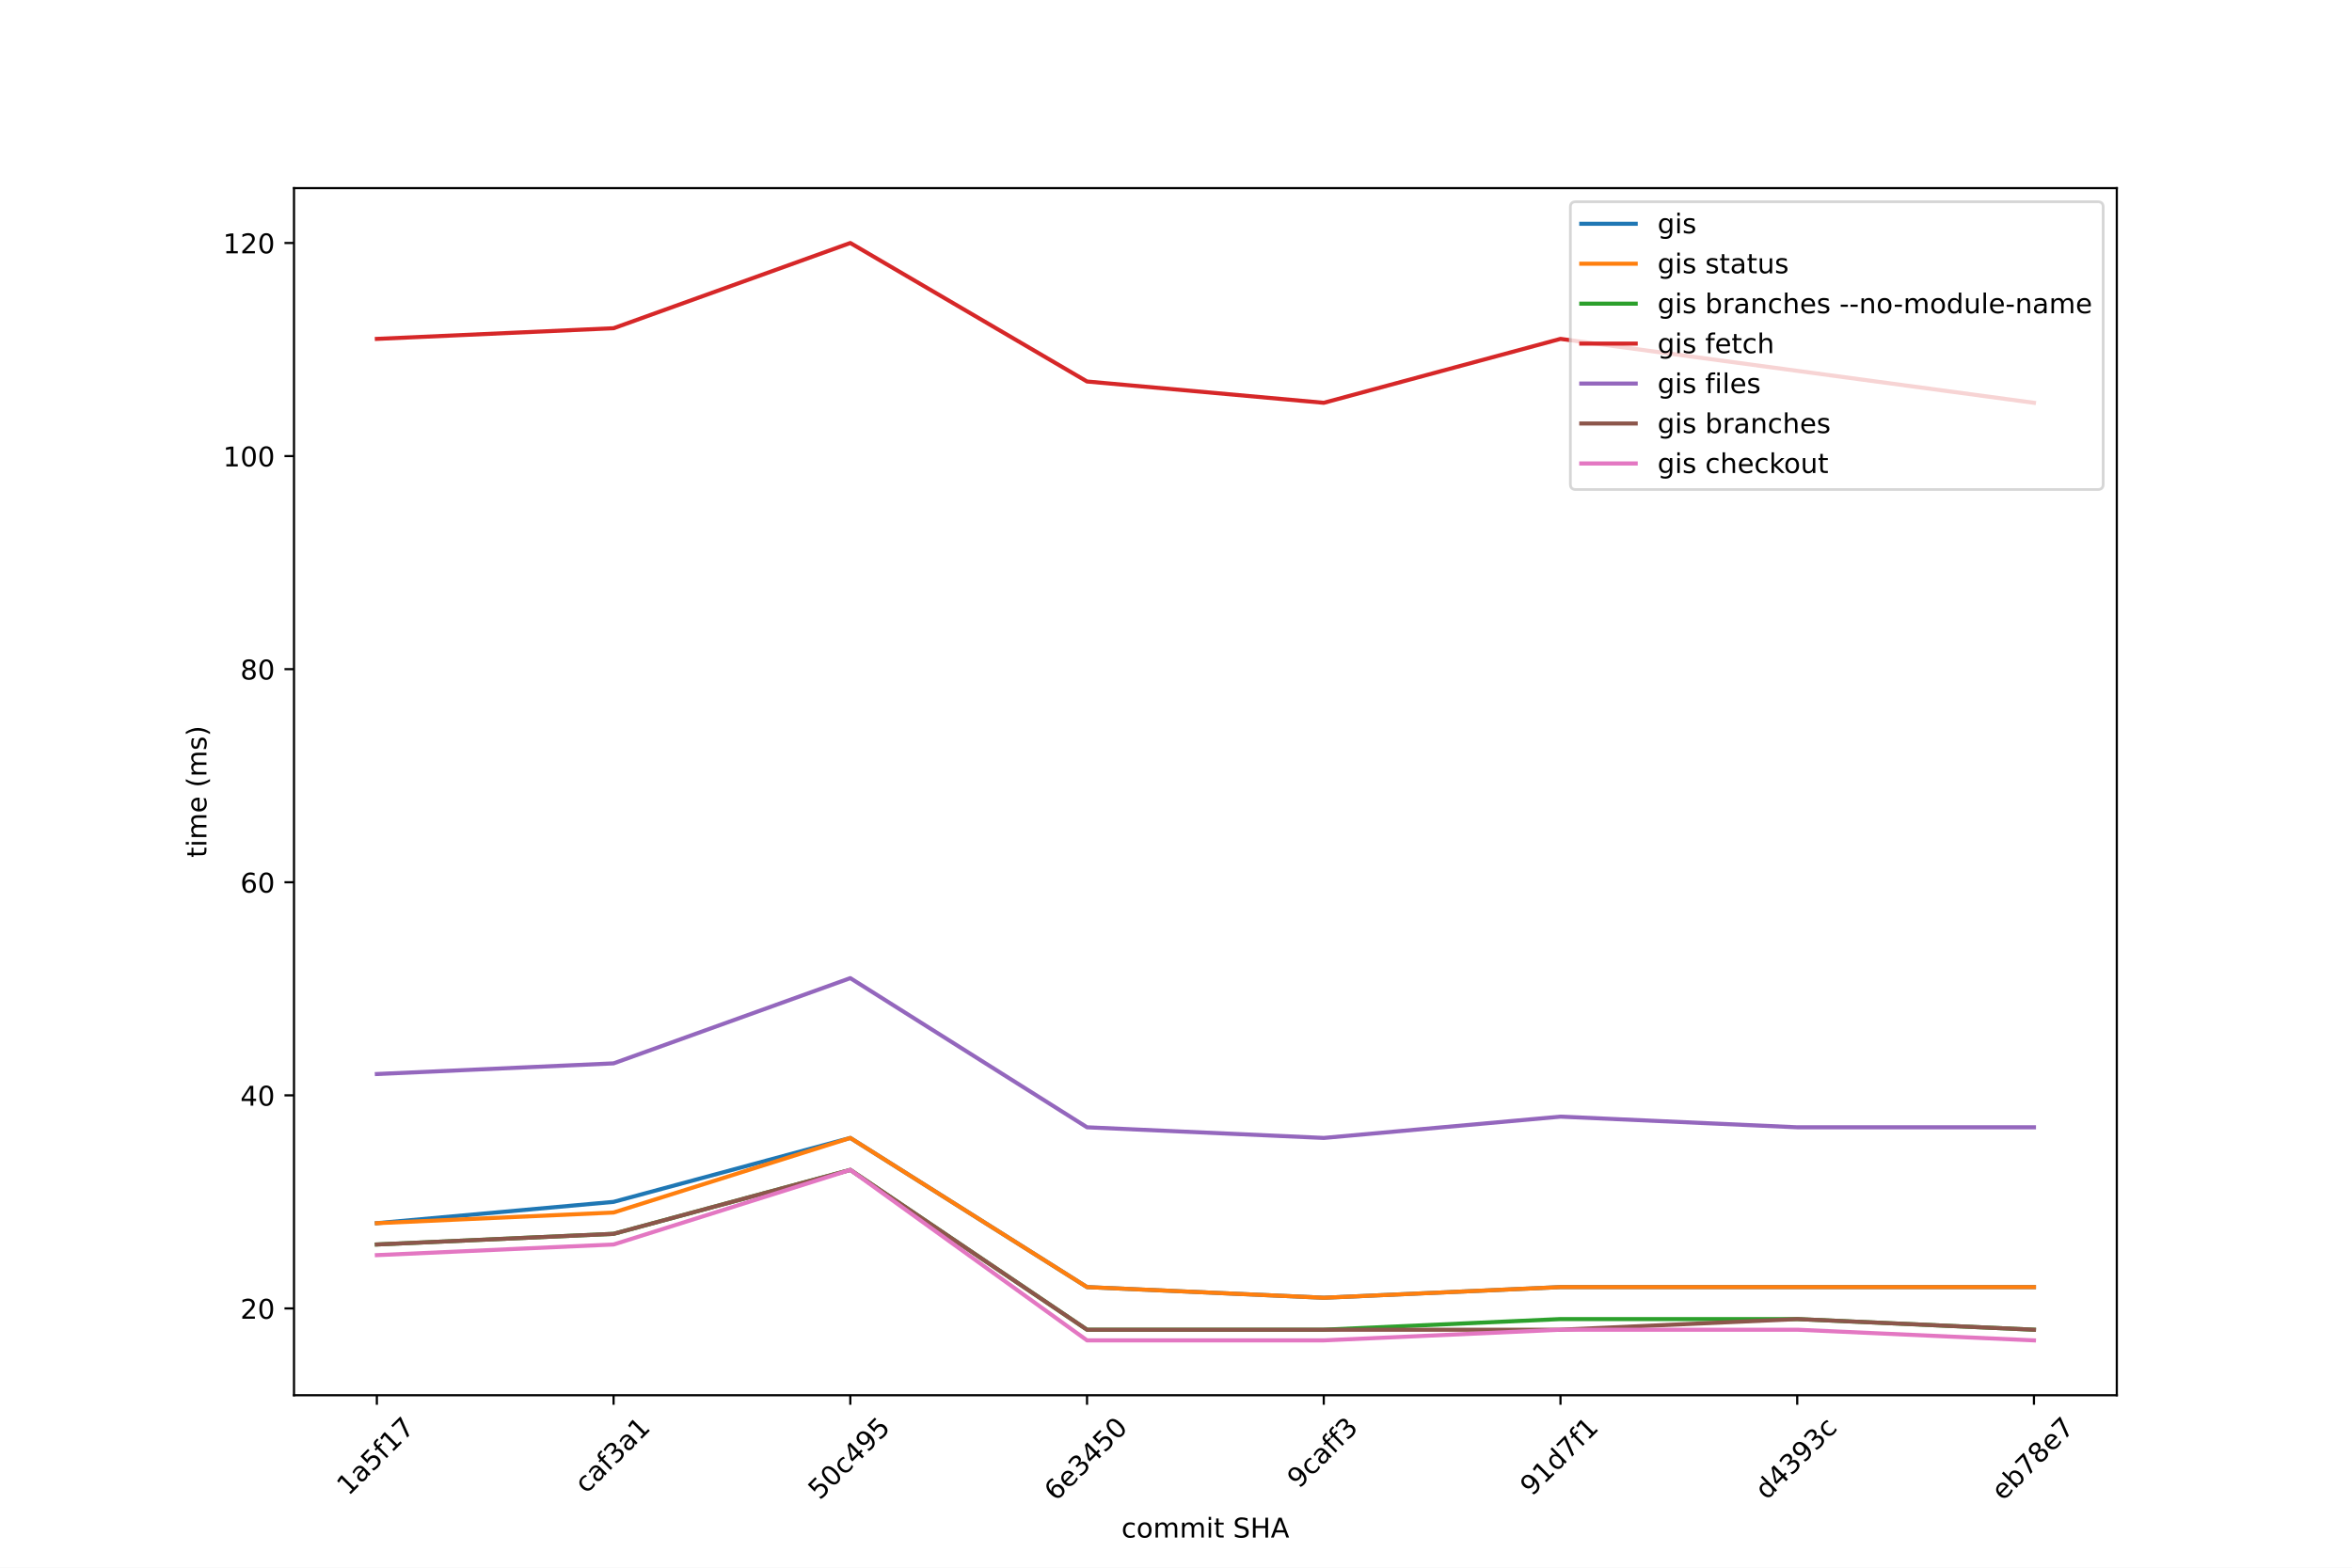
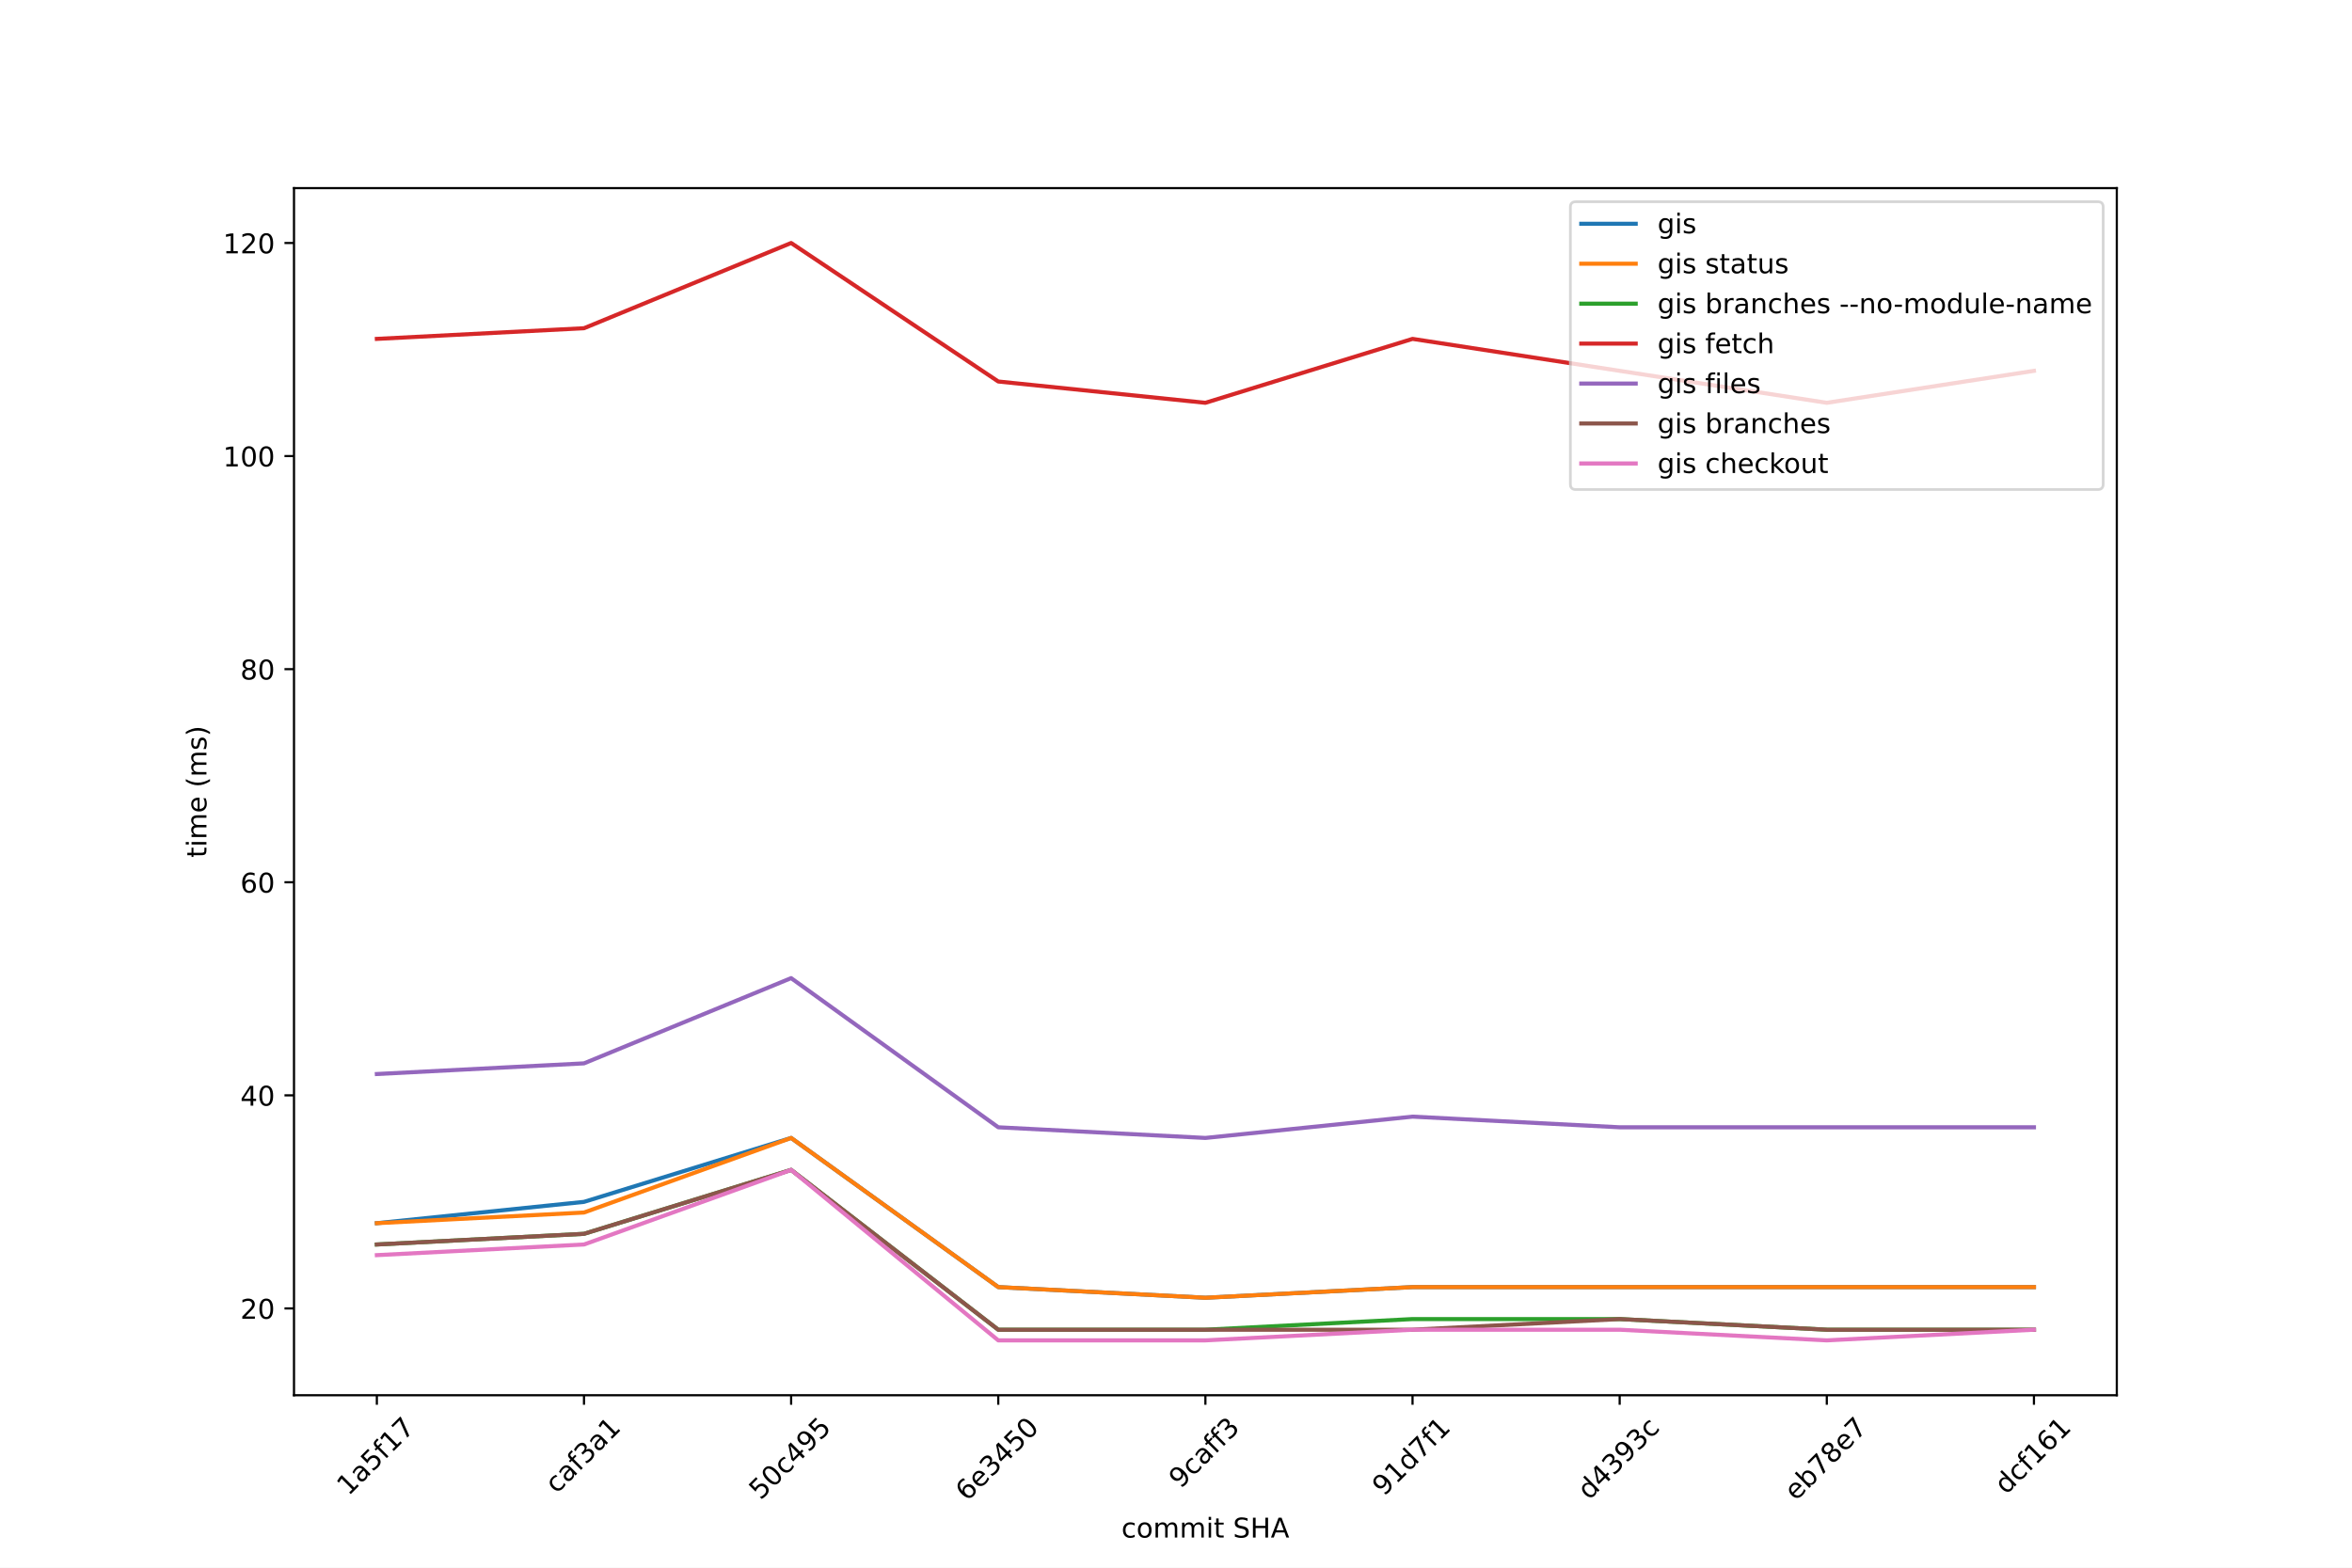
<svg xmlns="http://www.w3.org/2000/svg" xmlns:xlink="http://www.w3.org/1999/xlink" width="864pt" height="576pt" viewBox="0 0 864 576" version="1.1">
  <defs>
    <style type="text/css">*{stroke-linejoin: round; stroke-linecap: butt}</style>
  </defs>
  <g id="figure_1">
    <g id="patch_1">
      <path d="M 0 576  L 864 576  L 864 0  L 0 0  z " style="fill: #ffffff" />
    </g>
    <g id="axes_1">
      <g id="patch_2">
        <path d="M 108 512.64  L 777.6 512.64  L 777.6 69.12  L 108 69.12  z " style="fill: #ffffff" />
      </g>
      <g id="matplotlib.axis_1">
        <g id="xtick_1">
          <g id="line2d_1">
            <defs>
-               <path id="m7ee21172ad" d="M 0 0  L 0 3.5  " style="stroke: #000000; stroke-width: 0.8" />
-             </defs>
-             <g>
-               <use xlink:href="#m7ee21172ad" x="138.436" y="512.64" style="stroke: #000000; stroke-width: 0.8" />
+               <path id="m034128af71" d="M 0 0  L 0 3.5  " style="stroke: #000000; stroke-width: 0.8" />
+             </defs>
+             <g>
+               <use xlink:href="#m034128af71" x="138.436" y="512.64" style="stroke: #000000; stroke-width: 0.8" />
            </g>
          </g>
          <g id="text_1">
            <g transform="translate(127.9784 549.8312) rotate(-45) scale(0.1 -0.1)">
              <defs>
                <path id="DejaVuSans-31" d="M 794 531  L 1825 531  L 1825 4091  L 703 3866  L 703 4441  L 1819 4666  L 2450 4666  L 2450 531  L 3481 531  L 3481 0  L 794 0  L 794 531  z " transform="scale(0.015625)" />
                <path id="DejaVuSans-61" d="M 2194 1759  Q 1497 1759 1228 1600  Q 959 1441 959 1056  Q 959 750 1161 570  Q 1363 391 1709 391  Q 2188 391 2477 730  Q 2766 1069 2766 1631  L 2766 1759  L 2194 1759  z M 3341 1997  L 3341 0  L 2766 0  L 2766 531  Q 2569 213 2275 61  Q 1981 -91 1556 -91  Q 1019 -91 701 211  Q 384 513 384 1019  Q 384 1609 779 1909  Q 1175 2209 1959 2209  L 2766 2209  L 2766 2266  Q 2766 2663 2505 2880  Q 2244 3097 1772 3097  Q 1472 3097 1187 3025  Q 903 2953 641 2809  L 641 3341  Q 956 3463 1253 3523  Q 1550 3584 1831 3584  Q 2591 3584 2966 3190  Q 3341 2797 3341 1997  z " transform="scale(0.015625)" />
                <path id="DejaVuSans-35" d="M 691 4666  L 3169 4666  L 3169 4134  L 1269 4134  L 1269 2991  Q 1406 3038 1543 3061  Q 1681 3084 1819 3084  Q 2600 3084 3056 2656  Q 3513 2228 3513 1497  Q 3513 744 3044 326  Q 2575 -91 1722 -91  Q 1428 -91 1123 -41  Q 819 9 494 109  L 494 744  Q 775 591 1075 516  Q 1375 441 1709 441  Q 2250 441 2565 725  Q 2881 1009 2881 1497  Q 2881 1984 2565 2268  Q 2250 2553 1709 2553  Q 1456 2553 1204 2497  Q 953 2441 691 2322  L 691 4666  z " transform="scale(0.015625)" />
                <path id="DejaVuSans-66" d="M 2375 4863  L 2375 4384  L 1825 4384  Q 1516 4384 1395 4259  Q 1275 4134 1275 3809  L 1275 3500  L 2222 3500  L 2222 3053  L 1275 3053  L 1275 0  L 697 0  L 697 3053  L 147 3053  L 147 3500  L 697 3500  L 697 3744  Q 697 4328 969 4595  Q 1241 4863 1831 4863  L 2375 4863  z " transform="scale(0.015625)" />
                <path id="DejaVuSans-37" d="M 525 4666  L 3525 4666  L 3525 4397  L 1831 0  L 1172 0  L 2766 4134  L 525 4134  L 525 4666  z " transform="scale(0.015625)" />
              </defs>
              <use xlink:href="#DejaVuSans-31" />
              <use xlink:href="#DejaVuSans-61" x="63.623" />
              <use xlink:href="#DejaVuSans-35" x="124.902" />
              <use xlink:href="#DejaVuSans-66" x="188.525" />
              <use xlink:href="#DejaVuSans-31" x="223.73" />
              <use xlink:href="#DejaVuSans-37" x="287.354" />
            </g>
          </g>
        </g>
        <g id="xtick_2">
          <g id="line2d_2">
            <g>
-               <use xlink:href="#m7ee21172ad" x="225.397" y="512.64" style="stroke: #000000; stroke-width: 0.8" />
+               <use xlink:href="#m034128af71" x="214.527" y="512.64" style="stroke: #000000; stroke-width: 0.8" />
            </g>
          </g>
          <g id="text_2">
-             <g transform="translate(215.3278 549.0545) rotate(-45) scale(0.1 -0.1)">
+             <g transform="translate(204.4576 549.0545) rotate(-45) scale(0.1 -0.1)">
              <defs>
                <path id="DejaVuSans-63" d="M 3122 3366  L 3122 2828  Q 2878 2963 2633 3030  Q 2388 3097 2138 3097  Q 1578 3097 1268 2742  Q 959 2388 959 1747  Q 959 1106 1268 751  Q 1578 397 2138 397  Q 2388 397 2633 464  Q 2878 531 3122 666  L 3122 134  Q 2881 22 2623 -34  Q 2366 -91 2075 -91  Q 1284 -91 818 406  Q 353 903 353 1747  Q 353 2603 823 3093  Q 1294 3584 2113 3584  Q 2378 3584 2631 3529  Q 2884 3475 3122 3366  z " transform="scale(0.015625)" />
                <path id="DejaVuSans-33" d="M 2597 2516  Q 3050 2419 3304 2112  Q 3559 1806 3559 1356  Q 3559 666 3084 287  Q 2609 -91 1734 -91  Q 1441 -91 1130 -33  Q 819 25 488 141  L 488 750  Q 750 597 1062 519  Q 1375 441 1716 441  Q 2309 441 2620 675  Q 2931 909 2931 1356  Q 2931 1769 2642 2001  Q 2353 2234 1838 2234  L 1294 2234  L 1294 2753  L 1863 2753  Q 2328 2753 2575 2939  Q 2822 3125 2822 3475  Q 2822 3834 2567 4026  Q 2313 4219 1838 4219  Q 1578 4219 1281 4162  Q 984 4106 628 3988  L 628 4550  Q 988 4650 1302 4700  Q 1616 4750 1894 4750  Q 2613 4750 3031 4423  Q 3450 4097 3450 3541  Q 3450 3153 3228 2886  Q 3006 2619 2597 2516  z " transform="scale(0.015625)" />
              </defs>
              <use xlink:href="#DejaVuSans-63" />
              <use xlink:href="#DejaVuSans-61" x="54.98" />
              <use xlink:href="#DejaVuSans-66" x="116.26" />
              <use xlink:href="#DejaVuSans-33" x="151.465" />
              <use xlink:href="#DejaVuSans-61" x="215.088" />
              <use xlink:href="#DejaVuSans-31" x="276.367" />
            </g>
          </g>
        </g>
        <g id="xtick_3">
          <g id="line2d_3">
            <g>
-               <use xlink:href="#m7ee21172ad" x="312.358" y="512.64" style="stroke: #000000; stroke-width: 0.8" />
+               <use xlink:href="#m034128af71" x="290.618" y="512.64" style="stroke: #000000; stroke-width: 0.8" />
            </g>
          </g>
          <g id="text_3">
-             <g transform="translate(301.1182 551.3957) rotate(-45) scale(0.1 -0.1)">
+             <g transform="translate(279.3779 551.3957) rotate(-45) scale(0.1 -0.1)">
              <defs>
                <path id="DejaVuSans-30" d="M 2034 4250  Q 1547 4250 1301 3770  Q 1056 3291 1056 2328  Q 1056 1369 1301 889  Q 1547 409 2034 409  Q 2525 409 2770 889  Q 3016 1369 3016 2328  Q 3016 3291 2770 3770  Q 2525 4250 2034 4250  z M 2034 4750  Q 2819 4750 3233 4129  Q 3647 3509 3647 2328  Q 3647 1150 3233 529  Q 2819 -91 2034 -91  Q 1250 -91 836 529  Q 422 1150 422 2328  Q 422 3509 836 4129  Q 1250 4750 2034 4750  z " transform="scale(0.015625)" />
                <path id="DejaVuSans-34" d="M 2419 4116  L 825 1625  L 2419 1625  L 2419 4116  z M 2253 4666  L 3047 4666  L 3047 1625  L 3713 1625  L 3713 1100  L 3047 1100  L 3047 0  L 2419 0  L 2419 1100  L 313 1100  L 313 1709  L 2253 4666  z " transform="scale(0.015625)" />
                <path id="DejaVuSans-39" d="M 703 97  L 703 672  Q 941 559 1184 500  Q 1428 441 1663 441  Q 2288 441 2617 861  Q 2947 1281 2994 2138  Q 2813 1869 2534 1725  Q 2256 1581 1919 1581  Q 1219 1581 811 2004  Q 403 2428 403 3163  Q 403 3881 828 4315  Q 1253 4750 1959 4750  Q 2769 4750 3195 4129  Q 3622 3509 3622 2328  Q 3622 1225 3098 567  Q 2575 -91 1691 -91  Q 1453 -91 1209 -44  Q 966 3 703 97  z M 1959 2075  Q 2384 2075 2632 2365  Q 2881 2656 2881 3163  Q 2881 3666 2632 3958  Q 2384 4250 1959 4250  Q 1534 4250 1286 3958  Q 1038 3666 1038 3163  Q 1038 2656 1286 2365  Q 1534 2075 1959 2075  z " transform="scale(0.015625)" />
              </defs>
              <use xlink:href="#DejaVuSans-35" />
              <use xlink:href="#DejaVuSans-30" x="63.623" />
              <use xlink:href="#DejaVuSans-63" x="127.246" />
              <use xlink:href="#DejaVuSans-34" x="182.227" />
              <use xlink:href="#DejaVuSans-39" x="245.85" />
              <use xlink:href="#DejaVuSans-35" x="309.473" />
            </g>
          </g>
        </g>
        <g id="xtick_4">
          <g id="line2d_4">
            <g>
-               <use xlink:href="#m7ee21172ad" x="399.319" y="512.64" style="stroke: #000000; stroke-width: 0.8" />
+               <use xlink:href="#m034128af71" x="366.709" y="512.64" style="stroke: #000000; stroke-width: 0.8" />
            </g>
          </g>
          <g id="text_4">
-             <g transform="translate(387.8478 551.8587) rotate(-45) scale(0.1 -0.1)">
+             <g transform="translate(355.2374 551.8587) rotate(-45) scale(0.1 -0.1)">
              <defs>
                <path id="DejaVuSans-36" d="M 2113 2584  Q 1688 2584 1439 2293  Q 1191 2003 1191 1497  Q 1191 994 1439 701  Q 1688 409 2113 409  Q 2538 409 2786 701  Q 3034 994 3034 1497  Q 3034 2003 2786 2293  Q 2538 2584 2113 2584  z M 3366 4563  L 3366 3988  Q 3128 4100 2886 4159  Q 2644 4219 2406 4219  Q 1781 4219 1451 3797  Q 1122 3375 1075 2522  Q 1259 2794 1537 2939  Q 1816 3084 2150 3084  Q 2853 3084 3261 2657  Q 3669 2231 3669 1497  Q 3669 778 3244 343  Q 2819 -91 2113 -91  Q 1303 -91 875 529  Q 447 1150 447 2328  Q 447 3434 972 4092  Q 1497 4750 2381 4750  Q 2619 4750 2861 4703  Q 3103 4656 3366 4563  z " transform="scale(0.015625)" />
                <path id="DejaVuSans-65" d="M 3597 1894  L 3597 1613  L 953 1613  Q 991 1019 1311 708  Q 1631 397 2203 397  Q 2534 397 2845 478  Q 3156 559 3463 722  L 3463 178  Q 3153 47 2828 -22  Q 2503 -91 2169 -91  Q 1331 -91 842 396  Q 353 884 353 1716  Q 353 2575 817 3079  Q 1281 3584 2069 3584  Q 2775 3584 3186 3129  Q 3597 2675 3597 1894  z M 3022 2063  Q 3016 2534 2758 2815  Q 2500 3097 2075 3097  Q 1594 3097 1305 2825  Q 1016 2553 972 2059  L 3022 2063  z " transform="scale(0.015625)" />
              </defs>
              <use xlink:href="#DejaVuSans-36" />
              <use xlink:href="#DejaVuSans-65" x="63.623" />
              <use xlink:href="#DejaVuSans-33" x="125.146" />
              <use xlink:href="#DejaVuSans-34" x="188.77" />
              <use xlink:href="#DejaVuSans-35" x="252.393" />
              <use xlink:href="#DejaVuSans-30" x="316.016" />
            </g>
          </g>
        </g>
        <g id="xtick_5">
          <g id="line2d_5">
            <g>
-               <use xlink:href="#m7ee21172ad" x="486.281" y="512.64" style="stroke: #000000; stroke-width: 0.8" />
+               <use xlink:href="#m034128af71" x="442.8" y="512.64" style="stroke: #000000; stroke-width: 0.8" />
            </g>
          </g>
          <g id="text_5">
-             <g transform="translate(477.1329 547.2105) rotate(-45) scale(0.1 -0.1)">
+             <g transform="translate(433.6524 547.2105) rotate(-45) scale(0.1 -0.1)">
              <use xlink:href="#DejaVuSans-39" />
              <use xlink:href="#DejaVuSans-63" x="63.623" />
              <use xlink:href="#DejaVuSans-61" x="118.604" />
              <use xlink:href="#DejaVuSans-66" x="179.883" />
              <use xlink:href="#DejaVuSans-66" x="215.088" />
              <use xlink:href="#DejaVuSans-33" x="250.293" />
            </g>
          </g>
        </g>
        <g id="xtick_6">
          <g id="line2d_6">
            <g>
-               <use xlink:href="#m7ee21172ad" x="573.242" y="512.64" style="stroke: #000000; stroke-width: 0.8" />
+               <use xlink:href="#m034128af71" x="518.891" y="512.64" style="stroke: #000000; stroke-width: 0.8" />
            </g>
          </g>
          <g id="text_6">
-             <g transform="translate(562.7057 549.987) rotate(-45) scale(0.1 -0.1)">
+             <g transform="translate(508.355 549.987) rotate(-45) scale(0.1 -0.1)">
              <defs>
                <path id="DejaVuSans-64" d="M 2906 2969  L 2906 4863  L 3481 4863  L 3481 0  L 2906 0  L 2906 525  Q 2725 213 2448 61  Q 2172 -91 1784 -91  Q 1150 -91 751 415  Q 353 922 353 1747  Q 353 2572 751 3078  Q 1150 3584 1784 3584  Q 2172 3584 2448 3432  Q 2725 3281 2906 2969  z M 947 1747  Q 947 1113 1208 752  Q 1469 391 1925 391  Q 2381 391 2643 752  Q 2906 1113 2906 1747  Q 2906 2381 2643 2742  Q 2381 3103 1925 3103  Q 1469 3103 1208 2742  Q 947 2381 947 1747  z " transform="scale(0.015625)" />
              </defs>
              <use xlink:href="#DejaVuSans-39" />
              <use xlink:href="#DejaVuSans-31" x="63.623" />
              <use xlink:href="#DejaVuSans-64" x="127.246" />
              <use xlink:href="#DejaVuSans-37" x="190.723" />
              <use xlink:href="#DejaVuSans-66" x="254.346" />
              <use xlink:href="#DejaVuSans-31" x="289.551" />
            </g>
          </g>
        </g>
        <g id="xtick_7">
          <g id="line2d_7">
            <g>
-               <use xlink:href="#m7ee21172ad" x="660.203" y="512.64" style="stroke: #000000; stroke-width: 0.8" />
+               <use xlink:href="#m034128af71" x="594.982" y="512.64" style="stroke: #000000; stroke-width: 0.8" />
            </g>
          </g>
          <g id="text_7">
-             <g transform="translate(648.9673 551.3858) rotate(-45) scale(0.1 -0.1)">
+             <g transform="translate(583.7466 551.3858) rotate(-45) scale(0.1 -0.1)">
              <use xlink:href="#DejaVuSans-64" />
              <use xlink:href="#DejaVuSans-34" x="63.477" />
              <use xlink:href="#DejaVuSans-33" x="127.1" />
              <use xlink:href="#DejaVuSans-39" x="190.723" />
              <use xlink:href="#DejaVuSans-33" x="254.346" />
              <use xlink:href="#DejaVuSans-63" x="317.969" />
            </g>
          </g>
        </g>
        <g id="xtick_8">
          <g id="line2d_8">
            <g>
-               <use xlink:href="#m7ee21172ad" x="747.164" y="512.64" style="stroke: #000000; stroke-width: 0.8" />
+               <use xlink:href="#m034128af71" x="671.073" y="512.64" style="stroke: #000000; stroke-width: 0.8" />
            </g>
          </g>
          <g id="text_8">
-             <g transform="translate(735.7709 551.7007) rotate(-45) scale(0.1 -0.1)">
+             <g transform="translate(659.68 551.7007) rotate(-45) scale(0.1 -0.1)">
              <defs>
                <path id="DejaVuSans-62" d="M 3116 1747  Q 3116 2381 2855 2742  Q 2594 3103 2138 3103  Q 1681 3103 1420 2742  Q 1159 2381 1159 1747  Q 1159 1113 1420 752  Q 1681 391 2138 391  Q 2594 391 2855 752  Q 3116 1113 3116 1747  z M 1159 2969  Q 1341 3281 1617 3432  Q 1894 3584 2278 3584  Q 2916 3584 3314 3078  Q 3713 2572 3713 1747  Q 3713 922 3314 415  Q 2916 -91 2278 -91  Q 1894 -91 1617 61  Q 1341 213 1159 525  L 1159 0  L 581 0  L 581 4863  L 1159 4863  L 1159 2969  z " transform="scale(0.015625)" />
                <path id="DejaVuSans-38" d="M 2034 2216  Q 1584 2216 1326 1975  Q 1069 1734 1069 1313  Q 1069 891 1326 650  Q 1584 409 2034 409  Q 2484 409 2743 651  Q 3003 894 3003 1313  Q 3003 1734 2745 1975  Q 2488 2216 2034 2216  z M 1403 2484  Q 997 2584 770 2862  Q 544 3141 544 3541  Q 544 4100 942 4425  Q 1341 4750 2034 4750  Q 2731 4750 3128 4425  Q 3525 4100 3525 3541  Q 3525 3141 3298 2862  Q 3072 2584 2669 2484  Q 3125 2378 3379 2068  Q 3634 1759 3634 1313  Q 3634 634 3220 271  Q 2806 -91 2034 -91  Q 1263 -91 848 271  Q 434 634 434 1313  Q 434 1759 690 2068  Q 947 2378 1403 2484  z M 1172 3481  Q 1172 3119 1398 2916  Q 1625 2713 2034 2713  Q 2441 2713 2670 2916  Q 2900 3119 2900 3481  Q 2900 3844 2670 4047  Q 2441 4250 2034 4250  Q 1625 4250 1398 4047  Q 1172 3844 1172 3481  z " transform="scale(0.015625)" />
              </defs>
              <use xlink:href="#DejaVuSans-65" />
              <use xlink:href="#DejaVuSans-62" x="61.523" />
              <use xlink:href="#DejaVuSans-37" x="125" />
              <use xlink:href="#DejaVuSans-38" x="188.623" />
              <use xlink:href="#DejaVuSans-65" x="252.246" />
              <use xlink:href="#DejaVuSans-37" x="313.77" />
            </g>
          </g>
        </g>
-         <g id="text_9">
+         <g id="xtick_9">
+           <g id="line2d_9">
+             <g>
+               <use xlink:href="#m034128af71" x="747.164" y="512.64" style="stroke: #000000; stroke-width: 0.8" />
+             </g>
+           </g>
+           <g id="text_9">
+             <g transform="translate(736.9332 549.376) rotate(-45) scale(0.1 -0.1)">
+               <use xlink:href="#DejaVuSans-64" />
+               <use xlink:href="#DejaVuSans-63" x="63.477" />
+               <use xlink:href="#DejaVuSans-66" x="118.457" />
+               <use xlink:href="#DejaVuSans-31" x="153.662" />
+               <use xlink:href="#DejaVuSans-36" x="217.285" />
+               <use xlink:href="#DejaVuSans-31" x="280.908" />
+             </g>
+           </g>
+         </g>
+         <g id="text_10">
          <g transform="translate(411.9578 564.9277) scale(0.1 -0.1)">
            <defs>
              <path id="DejaVuSans-6f" d="M 1959 3097  Q 1497 3097 1228 2736  Q 959 2375 959 1747  Q 959 1119 1226 758  Q 1494 397 1959 397  Q 2419 397 2687 759  Q 2956 1122 2956 1747  Q 2956 2369 2687 2733  Q 2419 3097 1959 3097  z M 1959 3584  Q 2709 3584 3137 3096  Q 3566 2609 3566 1747  Q 3566 888 3137 398  Q 2709 -91 1959 -91  Q 1206 -91 779 398  Q 353 888 353 1747  Q 353 2609 779 3096  Q 1206 3584 1959 3584  z " transform="scale(0.015625)" />
              <path id="DejaVuSans-6d" d="M 3328 2828  Q 3544 3216 3844 3400  Q 4144 3584 4550 3584  Q 5097 3584 5394 3201  Q 5691 2819 5691 2113  L 5691 0  L 5113 0  L 5113 2094  Q 5113 2597 4934 2840  Q 4756 3084 4391 3084  Q 3944 3084 3684 2787  Q 3425 2491 3425 1978  L 3425 0  L 2847 0  L 2847 2094  Q 2847 2600 2669 2842  Q 2491 3084 2119 3084  Q 1678 3084 1418 2786  Q 1159 2488 1159 1978  L 1159 0  L 581 0  L 581 3500  L 1159 3500  L 1159 2956  Q 1356 3278 1631 3431  Q 1906 3584 2284 3584  Q 2666 3584 2933 3390  Q 3200 3197 3328 2828  z " transform="scale(0.015625)" />
              <path id="DejaVuSans-69" d="M 603 3500  L 1178 3500  L 1178 0  L 603 0  L 603 3500  z M 603 4863  L 1178 4863  L 1178 4134  L 603 4134  L 603 4863  z " transform="scale(0.015625)" />
              <path id="DejaVuSans-74" d="M 1172 4494  L 1172 3500  L 2356 3500  L 2356 3053  L 1172 3053  L 1172 1153  Q 1172 725 1289 603  Q 1406 481 1766 481  L 2356 481  L 2356 0  L 1766 0  Q 1100 0 847 248  Q 594 497 594 1153  L 594 3053  L 172 3053  L 172 3500  L 594 3500  L 594 4494  L 1172 4494  z " transform="scale(0.015625)" />
              <path id="DejaVuSans-20" transform="scale(0.015625)" />
              <path id="DejaVuSans-53" d="M 3425 4513  L 3425 3897  Q 3066 4069 2747 4153  Q 2428 4238 2131 4238  Q 1616 4238 1336 4038  Q 1056 3838 1056 3469  Q 1056 3159 1242 3001  Q 1428 2844 1947 2747  L 2328 2669  Q 3034 2534 3370 2195  Q 3706 1856 3706 1288  Q 3706 609 3251 259  Q 2797 -91 1919 -91  Q 1588 -91 1214 -16  Q 841 59 441 206  L 441 856  Q 825 641 1194 531  Q 1563 422 1919 422  Q 2459 422 2753 634  Q 3047 847 3047 1241  Q 3047 1584 2836 1778  Q 2625 1972 2144 2069  L 1759 2144  Q 1053 2284 737 2584  Q 422 2884 422 3419  Q 422 4038 858 4394  Q 1294 4750 2059 4750  Q 2388 4750 2728 4690  Q 3069 4631 3425 4513  z " transform="scale(0.015625)" />
              <path id="DejaVuSans-48" d="M 628 4666  L 1259 4666  L 1259 2753  L 3553 2753  L 3553 4666  L 4184 4666  L 4184 0  L 3553 0  L 3553 2222  L 1259 2222  L 1259 0  L 628 0  L 628 4666  z " transform="scale(0.015625)" />
              <path id="DejaVuSans-41" d="M 2188 4044  L 1331 1722  L 3047 1722  L 2188 4044  z M 1831 4666  L 2547 4666  L 4325 0  L 3669 0  L 3244 1197  L 1141 1197  L 716 0  L 50 0  L 1831 4666  z " transform="scale(0.015625)" />
            </defs>
            <use xlink:href="#DejaVuSans-63" />
            <use xlink:href="#DejaVuSans-6f" x="54.98" />
            <use xlink:href="#DejaVuSans-6d" x="116.162" />
            <use xlink:href="#DejaVuSans-6d" x="213.574" />
            <use xlink:href="#DejaVuSans-69" x="310.986" />
            <use xlink:href="#DejaVuSans-74" x="338.77" />
            <use xlink:href="#DejaVuSans-20" x="377.979" />
            <use xlink:href="#DejaVuSans-53" x="409.766" />
            <use xlink:href="#DejaVuSans-48" x="473.242" />
            <use xlink:href="#DejaVuSans-41" x="548.438" />
          </g>
        </g>
      </g>
      <g id="matplotlib.axis_2">
        <g id="ytick_1">
-           <g id="line2d_9">
-             <defs>
-               <path id="m3fde751be3" d="M 0 0  L -3.5 0  " style="stroke: #000000; stroke-width: 0.8" />
-             </defs>
-             <g>
-               <use xlink:href="#m3fde751be3" x="108" y="480.736" style="stroke: #000000; stroke-width: 0.8" />
-             </g>
-           </g>
-           <g id="text_10">
+           <g id="line2d_10">
+             <defs>
+               <path id="m28290bb5df" d="M 0 0  L -3.5 0  " style="stroke: #000000; stroke-width: 0.8" />
+             </defs>
+             <g>
+               <use xlink:href="#m28290bb5df" x="108" y="480.736" style="stroke: #000000; stroke-width: 0.8" />
+             </g>
+           </g>
+           <g id="text_11">
            <g transform="translate(88.275 484.5355) scale(0.1 -0.1)">
              <defs>
                <path id="DejaVuSans-32" d="M 1228 531  L 3431 531  L 3431 0  L 469 0  L 469 531  Q 828 903 1448 1529  Q 2069 2156 2228 2338  Q 2531 2678 2651 2914  Q 2772 3150 2772 3378  Q 2772 3750 2511 3984  Q 2250 4219 1831 4219  Q 1534 4219 1204 4116  Q 875 4013 500 3803  L 500 4441  Q 881 4594 1212 4672  Q 1544 4750 1819 4750  Q 2544 4750 2975 4387  Q 3406 4025 3406 3419  Q 3406 3131 3298 2873  Q 3191 2616 2906 2266  Q 2828 2175 2409 1742  Q 1991 1309 1228 531  z " transform="scale(0.015625)" />
              </defs>
              <use xlink:href="#DejaVuSans-32" />
              <use xlink:href="#DejaVuSans-30" x="63.623" />
            </g>
          </g>
        </g>
        <g id="ytick_2">
-           <g id="line2d_10">
-             <g>
-               <use xlink:href="#m3fde751be3" x="108" y="402.445" style="stroke: #000000; stroke-width: 0.8" />
-             </g>
-           </g>
-           <g id="text_11">
+           <g id="line2d_11">
+             <g>
+               <use xlink:href="#m28290bb5df" x="108" y="402.445" style="stroke: #000000; stroke-width: 0.8" />
+             </g>
+           </g>
+           <g id="text_12">
            <g transform="translate(88.275 406.2443) scale(0.1 -0.1)">
              <use xlink:href="#DejaVuSans-34" />
              <use xlink:href="#DejaVuSans-30" x="63.623" />
            </g>
          </g>
        </g>
        <g id="ytick_3">
-           <g id="line2d_11">
-             <g>
-               <use xlink:href="#m3fde751be3" x="108" y="324.154" style="stroke: #000000; stroke-width: 0.8" />
-             </g>
-           </g>
-           <g id="text_12">
+           <g id="line2d_12">
+             <g>
+               <use xlink:href="#m28290bb5df" x="108" y="324.154" style="stroke: #000000; stroke-width: 0.8" />
+             </g>
+           </g>
+           <g id="text_13">
            <g transform="translate(88.275 327.953) scale(0.1 -0.1)">
              <use xlink:href="#DejaVuSans-36" />
              <use xlink:href="#DejaVuSans-30" x="63.623" />
            </g>
          </g>
        </g>
        <g id="ytick_4">
-           <g id="line2d_12">
-             <g>
-               <use xlink:href="#m3fde751be3" x="108" y="245.863" style="stroke: #000000; stroke-width: 0.8" />
-             </g>
-           </g>
-           <g id="text_13">
+           <g id="line2d_13">
+             <g>
+               <use xlink:href="#m28290bb5df" x="108" y="245.863" style="stroke: #000000; stroke-width: 0.8" />
+             </g>
+           </g>
+           <g id="text_14">
            <g transform="translate(88.275 249.6617) scale(0.1 -0.1)">
              <use xlink:href="#DejaVuSans-38" />
              <use xlink:href="#DejaVuSans-30" x="63.623" />
            </g>
          </g>
        </g>
        <g id="ytick_5">
-           <g id="line2d_13">
-             <g>
-               <use xlink:href="#m3fde751be3" x="108" y="167.571" style="stroke: #000000; stroke-width: 0.8" />
-             </g>
-           </g>
-           <g id="text_14">
+           <g id="line2d_14">
+             <g>
+               <use xlink:href="#m28290bb5df" x="108" y="167.571" style="stroke: #000000; stroke-width: 0.8" />
+             </g>
+           </g>
+           <g id="text_15">
            <g transform="translate(81.9125 171.3705) scale(0.1 -0.1)">
              <use xlink:href="#DejaVuSans-31" />
              <use xlink:href="#DejaVuSans-30" x="63.623" />
              <use xlink:href="#DejaVuSans-30" x="127.246" />
            </g>
          </g>
        </g>
        <g id="ytick_6">
-           <g id="line2d_14">
-             <g>
-               <use xlink:href="#m3fde751be3" x="108" y="89.28" style="stroke: #000000; stroke-width: 0.8" />
-             </g>
-           </g>
-           <g id="text_15">
+           <g id="line2d_15">
+             <g>
+               <use xlink:href="#m28290bb5df" x="108" y="89.28" style="stroke: #000000; stroke-width: 0.8" />
+             </g>
+           </g>
+           <g id="text_16">
            <g transform="translate(81.9125 93.07922) scale(0.1 -0.1)">
              <use xlink:href="#DejaVuSans-31" />
              <use xlink:href="#DejaVuSans-32" x="63.623" />
              <use xlink:href="#DejaVuSans-30" x="127.246" />
            </g>
          </g>
        </g>
-         <g id="text_16">
+         <g id="text_17">
          <g transform="translate(75.83281 315.1417) rotate(-90) scale(0.1 -0.1)">
            <defs>
              <path id="DejaVuSans-28" d="M 1984 4856  Q 1566 4138 1362 3434  Q 1159 2731 1159 2009  Q 1159 1288 1364 580  Q 1569 -128 1984 -844  L 1484 -844  Q 1016 -109 783 600  Q 550 1309 550 2009  Q 550 2706 781 3412  Q 1013 4119 1484 4856  L 1984 4856  z " transform="scale(0.015625)" />
              <path id="DejaVuSans-73" d="M 2834 3397  L 2834 2853  Q 2591 2978 2328 3040  Q 2066 3103 1784 3103  Q 1356 3103 1142 2972  Q 928 2841 928 2578  Q 928 2378 1081 2264  Q 1234 2150 1697 2047  L 1894 2003  Q 2506 1872 2764 1633  Q 3022 1394 3022 966  Q 3022 478 2636 193  Q 2250 -91 1575 -91  Q 1294 -91 989 -36  Q 684 19 347 128  L 347 722  Q 666 556 975 473  Q 1284 391 1588 391  Q 1994 391 2212 530  Q 2431 669 2431 922  Q 2431 1156 2273 1281  Q 2116 1406 1581 1522  L 1381 1569  Q 847 1681 609 1914  Q 372 2147 372 2553  Q 372 3047 722 3315  Q 1072 3584 1716 3584  Q 2034 3584 2315 3537  Q 2597 3491 2834 3397  z " transform="scale(0.015625)" />
              <path id="DejaVuSans-29" d="M 513 4856  L 1013 4856  Q 1481 4119 1714 3412  Q 1947 2706 1947 2009  Q 1947 1309 1714 600  Q 1481 -109 1013 -844  L 513 -844  Q 928 -128 1133 580  Q 1338 1288 1338 2009  Q 1338 2731 1133 3434  Q 928 4138 513 4856  z " transform="scale(0.015625)" />
            </defs>
            <use xlink:href="#DejaVuSans-74" />
            <use xlink:href="#DejaVuSans-69" x="39.209" />
            <use xlink:href="#DejaVuSans-6d" x="66.992" />
            <use xlink:href="#DejaVuSans-65" x="164.404" />
            <use xlink:href="#DejaVuSans-20" x="225.928" />
            <use xlink:href="#DejaVuSans-28" x="257.715" />
            <use xlink:href="#DejaVuSans-6d" x="296.729" />
            <use xlink:href="#DejaVuSans-73" x="394.141" />
            <use xlink:href="#DejaVuSans-29" x="446.24" />
          </g>
        </g>
      </g>
-       <g id="line2d_15">
-         <path d="M 138.436 449.42  L 225.397 441.591  L 312.358 418.103  L 399.319 472.907  L 486.281 476.822  L 573.242 472.907  L 660.203 472.907  L 747.164 472.907  " clip-path="url(#p8d78c24e3b)" style="fill: none; stroke: #1f77b4; stroke-width: 1.5; stroke-linecap: square" />
-       </g>
      <g id="line2d_16">
-         <path d="M 138.436 449.42  L 225.397 445.505  L 312.358 418.103  L 399.319 472.907  L 486.281 476.822  L 573.242 472.907  L 660.203 472.907  L 747.164 472.907  " clip-path="url(#p8d78c24e3b)" style="fill: none; stroke: #ff7f0e; stroke-width: 1.5; stroke-linecap: square" />
+         <path d="M 138.436 449.42  L 214.527 441.591  L 290.618 418.103  L 366.709 472.907  L 442.8 476.822  L 518.891 472.907  L 594.982 472.907  L 671.073 472.907  L 747.164 472.907  " clip-path="url(#p3f1be635b9)" style="fill: none; stroke: #1f77b4; stroke-width: 1.5; stroke-linecap: square" />
      </g>
      <g id="line2d_17">
-         <path d="M 138.436 457.249  L 225.397 453.334  L 312.358 429.847  L 399.319 488.565  L 486.281 488.565  L 573.242 484.651  L 660.203 484.651  L 747.164 488.565  " clip-path="url(#p8d78c24e3b)" style="fill: none; stroke: #2ca02c; stroke-width: 1.5; stroke-linecap: square" />
+         <path d="M 138.436 449.42  L 214.527 445.505  L 290.618 418.103  L 366.709 472.907  L 442.8 476.822  L 518.891 472.907  L 594.982 472.907  L 671.073 472.907  L 747.164 472.907  " clip-path="url(#p3f1be635b9)" style="fill: none; stroke: #ff7f0e; stroke-width: 1.5; stroke-linecap: square" />
      </g>
      <g id="line2d_18">
-         <path d="M 138.436 124.511  L 225.397 120.597  L 312.358 89.28  L 399.319 140.169  L 486.281 147.998  L 573.242 124.511  L 660.203 136.255  L 747.164 147.998  " clip-path="url(#p8d78c24e3b)" style="fill: none; stroke: #d62728; stroke-width: 1.5; stroke-linecap: square" />
+         <path d="M 138.436 457.249  L 214.527 453.334  L 290.618 429.847  L 366.709 488.565  L 442.8 488.565  L 518.891 484.651  L 594.982 484.651  L 671.073 488.565  L 747.164 488.565  " clip-path="url(#p3f1be635b9)" style="fill: none; stroke: #2ca02c; stroke-width: 1.5; stroke-linecap: square" />
      </g>
      <g id="line2d_19">
-         <path d="M 138.436 394.616  L 225.397 390.701  L 312.358 359.385  L 399.319 414.189  L 486.281 418.103  L 573.242 410.274  L 660.203 414.189  L 747.164 414.189  " clip-path="url(#p8d78c24e3b)" style="fill: none; stroke: #9467bd; stroke-width: 1.5; stroke-linecap: square" />
+         <path d="M 138.436 124.511  L 214.527 120.597  L 290.618 89.28  L 366.709 140.169  L 442.8 147.998  L 518.891 124.511  L 594.982 136.255  L 671.073 147.998  L 747.164 136.255  " clip-path="url(#p3f1be635b9)" style="fill: none; stroke: #d62728; stroke-width: 1.5; stroke-linecap: square" />
      </g>
      <g id="line2d_20">
-         <path d="M 138.436 457.249  L 225.397 453.334  L 312.358 429.847  L 399.319 488.565  L 486.281 488.565  L 573.242 488.565  L 660.203 484.651  L 747.164 488.565  " clip-path="url(#p8d78c24e3b)" style="fill: none; stroke: #8c564b; stroke-width: 1.5; stroke-linecap: square" />
+         <path d="M 138.436 394.616  L 214.527 390.701  L 290.618 359.385  L 366.709 414.189  L 442.8 418.103  L 518.891 410.274  L 594.982 414.189  L 671.073 414.189  L 747.164 414.189  " clip-path="url(#p3f1be635b9)" style="fill: none; stroke: #9467bd; stroke-width: 1.5; stroke-linecap: square" />
      </g>
      <g id="line2d_21">
-         <path d="M 138.436 461.163  L 225.397 457.249  L 312.358 429.847  L 399.319 492.48  L 486.281 492.48  L 573.242 488.565  L 660.203 488.565  L 747.164 492.48  " clip-path="url(#p8d78c24e3b)" style="fill: none; stroke: #e377c2; stroke-width: 1.5; stroke-linecap: square" />
+         <path d="M 138.436 457.249  L 214.527 453.334  L 290.618 429.847  L 366.709 488.565  L 442.8 488.565  L 518.891 488.565  L 594.982 484.651  L 671.073 488.565  L 747.164 488.565  " clip-path="url(#p3f1be635b9)" style="fill: none; stroke: #8c564b; stroke-width: 1.5; stroke-linecap: square" />
+       </g>
+       <g id="line2d_22">
+         <path d="M 138.436 461.163  L 214.527 457.249  L 290.618 429.847  L 366.709 492.48  L 442.8 492.48  L 518.891 488.565  L 594.982 488.565  L 671.073 492.48  L 747.164 488.565  " clip-path="url(#p3f1be635b9)" style="fill: none; stroke: #e377c2; stroke-width: 1.5; stroke-linecap: square" />
      </g>
      <g id="patch_3">
        <path d="M 108 512.64  L 108 69.12  " style="fill: none; stroke: #000000; stroke-width: 0.8; stroke-linejoin: miter; stroke-linecap: square" />
      </g>
      <g id="patch_4">
        <path d="M 777.6 512.64  L 777.6 69.12  " style="fill: none; stroke: #000000; stroke-width: 0.8; stroke-linejoin: miter; stroke-linecap: square" />
      </g>
      <g id="patch_5">
        <path d="M 108 512.64  L 777.6 512.64  " style="fill: none; stroke: #000000; stroke-width: 0.8; stroke-linejoin: miter; stroke-linecap: square" />
      </g>
      <g id="patch_6">
        <path d="M 108 69.12  L 777.6 69.12  " style="fill: none; stroke: #000000; stroke-width: 0.8; stroke-linejoin: miter; stroke-linecap: square" />
      </g>
      <g id="legend_1">
        <g id="patch_7">
          <path d="M 578.873 179.867  L 770.6 179.867  Q 772.6 179.867 772.6 177.867  L 772.6 76.12  Q 772.6 74.12 770.6 74.12  L 578.873 74.12  Q 576.873 74.12 576.873 76.12  L 576.873 177.867  Q 576.873 179.867 578.873 179.867  z " style="fill: #ffffff; opacity: 0.8; stroke: #cccccc; stroke-linejoin: miter" />
        </g>
-         <g id="line2d_22">
+         <g id="line2d_23">
          <path d="M 580.873 82.218  L 590.873 82.218  L 600.873 82.218  " style="fill: none; stroke: #1f77b4; stroke-width: 1.5; stroke-linecap: square" />
        </g>
-         <g id="text_17">
+         <g id="text_18">
          <g transform="translate(608.8734 85.71844) scale(0.1 -0.1)">
            <defs>
              <path id="DejaVuSans-67" d="M 2906 1791  Q 2906 2416 2648 2759  Q 2391 3103 1925 3103  Q 1463 3103 1205 2759  Q 947 2416 947 1791  Q 947 1169 1205 825  Q 1463 481 1925 481  Q 2391 481 2648 825  Q 2906 1169 2906 1791  z M 3481 434  Q 3481 -459 3084 -895  Q 2688 -1331 1869 -1331  Q 1566 -1331 1297 -1286  Q 1028 -1241 775 -1147  L 775 -588  Q 1028 -725 1275 -790  Q 1522 -856 1778 -856  Q 2344 -856 2625 -561  Q 2906 -266 2906 331  L 2906 616  Q 2728 306 2450 153  Q 2172 0 1784 0  Q 1141 0 747 490  Q 353 981 353 1791  Q 353 2603 747 3093  Q 1141 3584 1784 3584  Q 2172 3584 2450 3431  Q 2728 3278 2906 2969  L 2906 3500  L 3481 3500  L 3481 434  z " transform="scale(0.015625)" />
            </defs>
            <use xlink:href="#DejaVuSans-67" />
            <use xlink:href="#DejaVuSans-69" x="63.477" />
            <use xlink:href="#DejaVuSans-73" x="91.26" />
          </g>
        </g>
-         <g id="line2d_23">
+         <g id="line2d_24">
          <path d="M 580.873 96.897  L 590.873 96.897  L 600.873 96.897  " style="fill: none; stroke: #ff7f0e; stroke-width: 1.5; stroke-linecap: square" />
        </g>
-         <g id="text_18">
+         <g id="text_19">
          <g transform="translate(608.8734 100.3966) scale(0.1 -0.1)">
            <defs>
              <path id="DejaVuSans-75" d="M 544 1381  L 544 3500  L 1119 3500  L 1119 1403  Q 1119 906 1312 657  Q 1506 409 1894 409  Q 2359 409 2629 706  Q 2900 1003 2900 1516  L 2900 3500  L 3475 3500  L 3475 0  L 2900 0  L 2900 538  Q 2691 219 2414 64  Q 2138 -91 1772 -91  Q 1169 -91 856 284  Q 544 659 544 1381  z M 1991 3584  L 1991 3584  z " transform="scale(0.015625)" />
            </defs>
            <use xlink:href="#DejaVuSans-67" />
            <use xlink:href="#DejaVuSans-69" x="63.477" />
            <use xlink:href="#DejaVuSans-73" x="91.26" />
            <use xlink:href="#DejaVuSans-20" x="143.359" />
            <use xlink:href="#DejaVuSans-73" x="175.146" />
            <use xlink:href="#DejaVuSans-74" x="227.246" />
            <use xlink:href="#DejaVuSans-61" x="266.455" />
            <use xlink:href="#DejaVuSans-74" x="327.734" />
            <use xlink:href="#DejaVuSans-75" x="366.943" />
            <use xlink:href="#DejaVuSans-73" x="430.322" />
          </g>
        </g>
-         <g id="line2d_24">
+         <g id="line2d_25">
          <path d="M 580.873 111.575  L 590.873 111.575  L 600.873 111.575  " style="fill: none; stroke: #2ca02c; stroke-width: 1.5; stroke-linecap: square" />
        </g>
-         <g id="text_19">
+         <g id="text_20">
          <g transform="translate(608.8734 115.0747) scale(0.1 -0.1)">
            <defs>
              <path id="DejaVuSans-72" d="M 2631 2963  Q 2534 3019 2420 3045  Q 2306 3072 2169 3072  Q 1681 3072 1420 2755  Q 1159 2438 1159 1844  L 1159 0  L 581 0  L 581 3500  L 1159 3500  L 1159 2956  Q 1341 3275 1631 3429  Q 1922 3584 2338 3584  Q 2397 3584 2469 3576  Q 2541 3569 2628 3553  L 2631 2963  z " transform="scale(0.015625)" />
              <path id="DejaVuSans-6e" d="M 3513 2113  L 3513 0  L 2938 0  L 2938 2094  Q 2938 2591 2744 2837  Q 2550 3084 2163 3084  Q 1697 3084 1428 2787  Q 1159 2491 1159 1978  L 1159 0  L 581 0  L 581 3500  L 1159 3500  L 1159 2956  Q 1366 3272 1645 3428  Q 1925 3584 2291 3584  Q 2894 3584 3203 3211  Q 3513 2838 3513 2113  z " transform="scale(0.015625)" />
              <path id="DejaVuSans-68" d="M 3513 2113  L 3513 0  L 2938 0  L 2938 2094  Q 2938 2591 2744 2837  Q 2550 3084 2163 3084  Q 1697 3084 1428 2787  Q 1159 2491 1159 1978  L 1159 0  L 581 0  L 581 4863  L 1159 4863  L 1159 2956  Q 1366 3272 1645 3428  Q 1925 3584 2291 3584  Q 2894 3584 3203 3211  Q 3513 2838 3513 2113  z " transform="scale(0.015625)" />
              <path id="DejaVuSans-2d" d="M 313 2009  L 1997 2009  L 1997 1497  L 313 1497  L 313 2009  z " transform="scale(0.015625)" />
              <path id="DejaVuSans-6c" d="M 603 4863  L 1178 4863  L 1178 0  L 603 0  L 603 4863  z " transform="scale(0.015625)" />
            </defs>
            <use xlink:href="#DejaVuSans-67" />
            <use xlink:href="#DejaVuSans-69" x="63.477" />
            <use xlink:href="#DejaVuSans-73" x="91.26" />
            <use xlink:href="#DejaVuSans-20" x="143.359" />
            <use xlink:href="#DejaVuSans-62" x="175.146" />
            <use xlink:href="#DejaVuSans-72" x="238.623" />
            <use xlink:href="#DejaVuSans-61" x="279.736" />
            <use xlink:href="#DejaVuSans-6e" x="341.016" />
            <use xlink:href="#DejaVuSans-63" x="404.395" />
            <use xlink:href="#DejaVuSans-68" x="459.375" />
            <use xlink:href="#DejaVuSans-65" x="522.754" />
            <use xlink:href="#DejaVuSans-73" x="584.277" />
            <use xlink:href="#DejaVuSans-20" x="636.377" />
            <use xlink:href="#DejaVuSans-2d" x="668.164" />
            <use xlink:href="#DejaVuSans-2d" x="704.248" />
            <use xlink:href="#DejaVuSans-6e" x="740.332" />
            <use xlink:href="#DejaVuSans-6f" x="803.711" />
            <use xlink:href="#DejaVuSans-2d" x="866.768" />
            <use xlink:href="#DejaVuSans-6d" x="902.852" />
            <use xlink:href="#DejaVuSans-6f" x="1000.264" />
            <use xlink:href="#DejaVuSans-64" x="1061.445" />
            <use xlink:href="#DejaVuSans-75" x="1124.922" />
            <use xlink:href="#DejaVuSans-6c" x="1188.301" />
            <use xlink:href="#DejaVuSans-65" x="1216.084" />
            <use xlink:href="#DejaVuSans-2d" x="1277.607" />
            <use xlink:href="#DejaVuSans-6e" x="1313.691" />
            <use xlink:href="#DejaVuSans-61" x="1377.07" />
            <use xlink:href="#DejaVuSans-6d" x="1438.35" />
            <use xlink:href="#DejaVuSans-65" x="1535.762" />
          </g>
        </g>
-         <g id="line2d_25">
+         <g id="line2d_26">
          <path d="M 580.873 126.253  L 590.873 126.253  L 600.873 126.253  " style="fill: none; stroke: #d62728; stroke-width: 1.5; stroke-linecap: square" />
        </g>
-         <g id="text_20">
+         <g id="text_21">
          <g transform="translate(608.8734 129.7528) scale(0.1 -0.1)">
            <use xlink:href="#DejaVuSans-67" />
            <use xlink:href="#DejaVuSans-69" x="63.477" />
            <use xlink:href="#DejaVuSans-73" x="91.26" />
            <use xlink:href="#DejaVuSans-20" x="143.359" />
            <use xlink:href="#DejaVuSans-66" x="175.146" />
            <use xlink:href="#DejaVuSans-65" x="210.352" />
            <use xlink:href="#DejaVuSans-74" x="271.875" />
            <use xlink:href="#DejaVuSans-63" x="311.084" />
            <use xlink:href="#DejaVuSans-68" x="366.064" />
          </g>
        </g>
-         <g id="line2d_26">
+         <g id="line2d_27">
          <path d="M 580.873 140.931  L 590.873 140.931  L 600.873 140.931  " style="fill: none; stroke: #9467bd; stroke-width: 1.5; stroke-linecap: square" />
        </g>
-         <g id="text_21">
+         <g id="text_22">
          <g transform="translate(608.8734 144.4309) scale(0.1 -0.1)">
            <use xlink:href="#DejaVuSans-67" />
            <use xlink:href="#DejaVuSans-69" x="63.477" />
            <use xlink:href="#DejaVuSans-73" x="91.26" />
            <use xlink:href="#DejaVuSans-20" x="143.359" />
            <use xlink:href="#DejaVuSans-66" x="175.146" />
            <use xlink:href="#DejaVuSans-69" x="210.352" />
            <use xlink:href="#DejaVuSans-6c" x="238.135" />
            <use xlink:href="#DejaVuSans-65" x="265.918" />
            <use xlink:href="#DejaVuSans-73" x="327.441" />
          </g>
        </g>
-         <g id="line2d_27">
+         <g id="line2d_28">
          <path d="M 580.873 155.609  L 590.873 155.609  L 600.873 155.609  " style="fill: none; stroke: #8c564b; stroke-width: 1.5; stroke-linecap: square" />
        </g>
-         <g id="text_22">
+         <g id="text_23">
          <g transform="translate(608.8734 159.1091) scale(0.1 -0.1)">
            <use xlink:href="#DejaVuSans-67" />
            <use xlink:href="#DejaVuSans-69" x="63.477" />
            <use xlink:href="#DejaVuSans-73" x="91.26" />
            <use xlink:href="#DejaVuSans-20" x="143.359" />
            <use xlink:href="#DejaVuSans-62" x="175.146" />
            <use xlink:href="#DejaVuSans-72" x="238.623" />
            <use xlink:href="#DejaVuSans-61" x="279.736" />
            <use xlink:href="#DejaVuSans-6e" x="341.016" />
            <use xlink:href="#DejaVuSans-63" x="404.395" />
            <use xlink:href="#DejaVuSans-68" x="459.375" />
            <use xlink:href="#DejaVuSans-65" x="522.754" />
            <use xlink:href="#DejaVuSans-73" x="584.277" />
          </g>
        </g>
-         <g id="line2d_28">
+         <g id="line2d_29">
          <path d="M 580.873 170.287  L 590.873 170.287  L 600.873 170.287  " style="fill: none; stroke: #e377c2; stroke-width: 1.5; stroke-linecap: square" />
        </g>
-         <g id="text_23">
+         <g id="text_24">
          <g transform="translate(608.8734 173.7872) scale(0.1 -0.1)">
            <defs>
              <path id="DejaVuSans-6b" d="M 581 4863  L 1159 4863  L 1159 1991  L 2875 3500  L 3609 3500  L 1753 1863  L 3688 0  L 2938 0  L 1159 1709  L 1159 0  L 581 0  L 581 4863  z " transform="scale(0.015625)" />
            </defs>
            <use xlink:href="#DejaVuSans-67" />
            <use xlink:href="#DejaVuSans-69" x="63.477" />
            <use xlink:href="#DejaVuSans-73" x="91.26" />
            <use xlink:href="#DejaVuSans-20" x="143.359" />
            <use xlink:href="#DejaVuSans-63" x="175.146" />
            <use xlink:href="#DejaVuSans-68" x="230.127" />
            <use xlink:href="#DejaVuSans-65" x="293.506" />
            <use xlink:href="#DejaVuSans-63" x="355.029" />
            <use xlink:href="#DejaVuSans-6b" x="410.01" />
            <use xlink:href="#DejaVuSans-6f" x="464.295" />
            <use xlink:href="#DejaVuSans-75" x="525.477" />
            <use xlink:href="#DejaVuSans-74" x="588.855" />
          </g>
        </g>
      </g>
    </g>
  </g>
  <defs>
-     <clipPath id="p8d78c24e3b">
+     <clipPath id="p3f1be635b9">
      <rect x="108" y="69.12" width="669.6" height="443.52" />
    </clipPath>
  </defs>
</svg>
